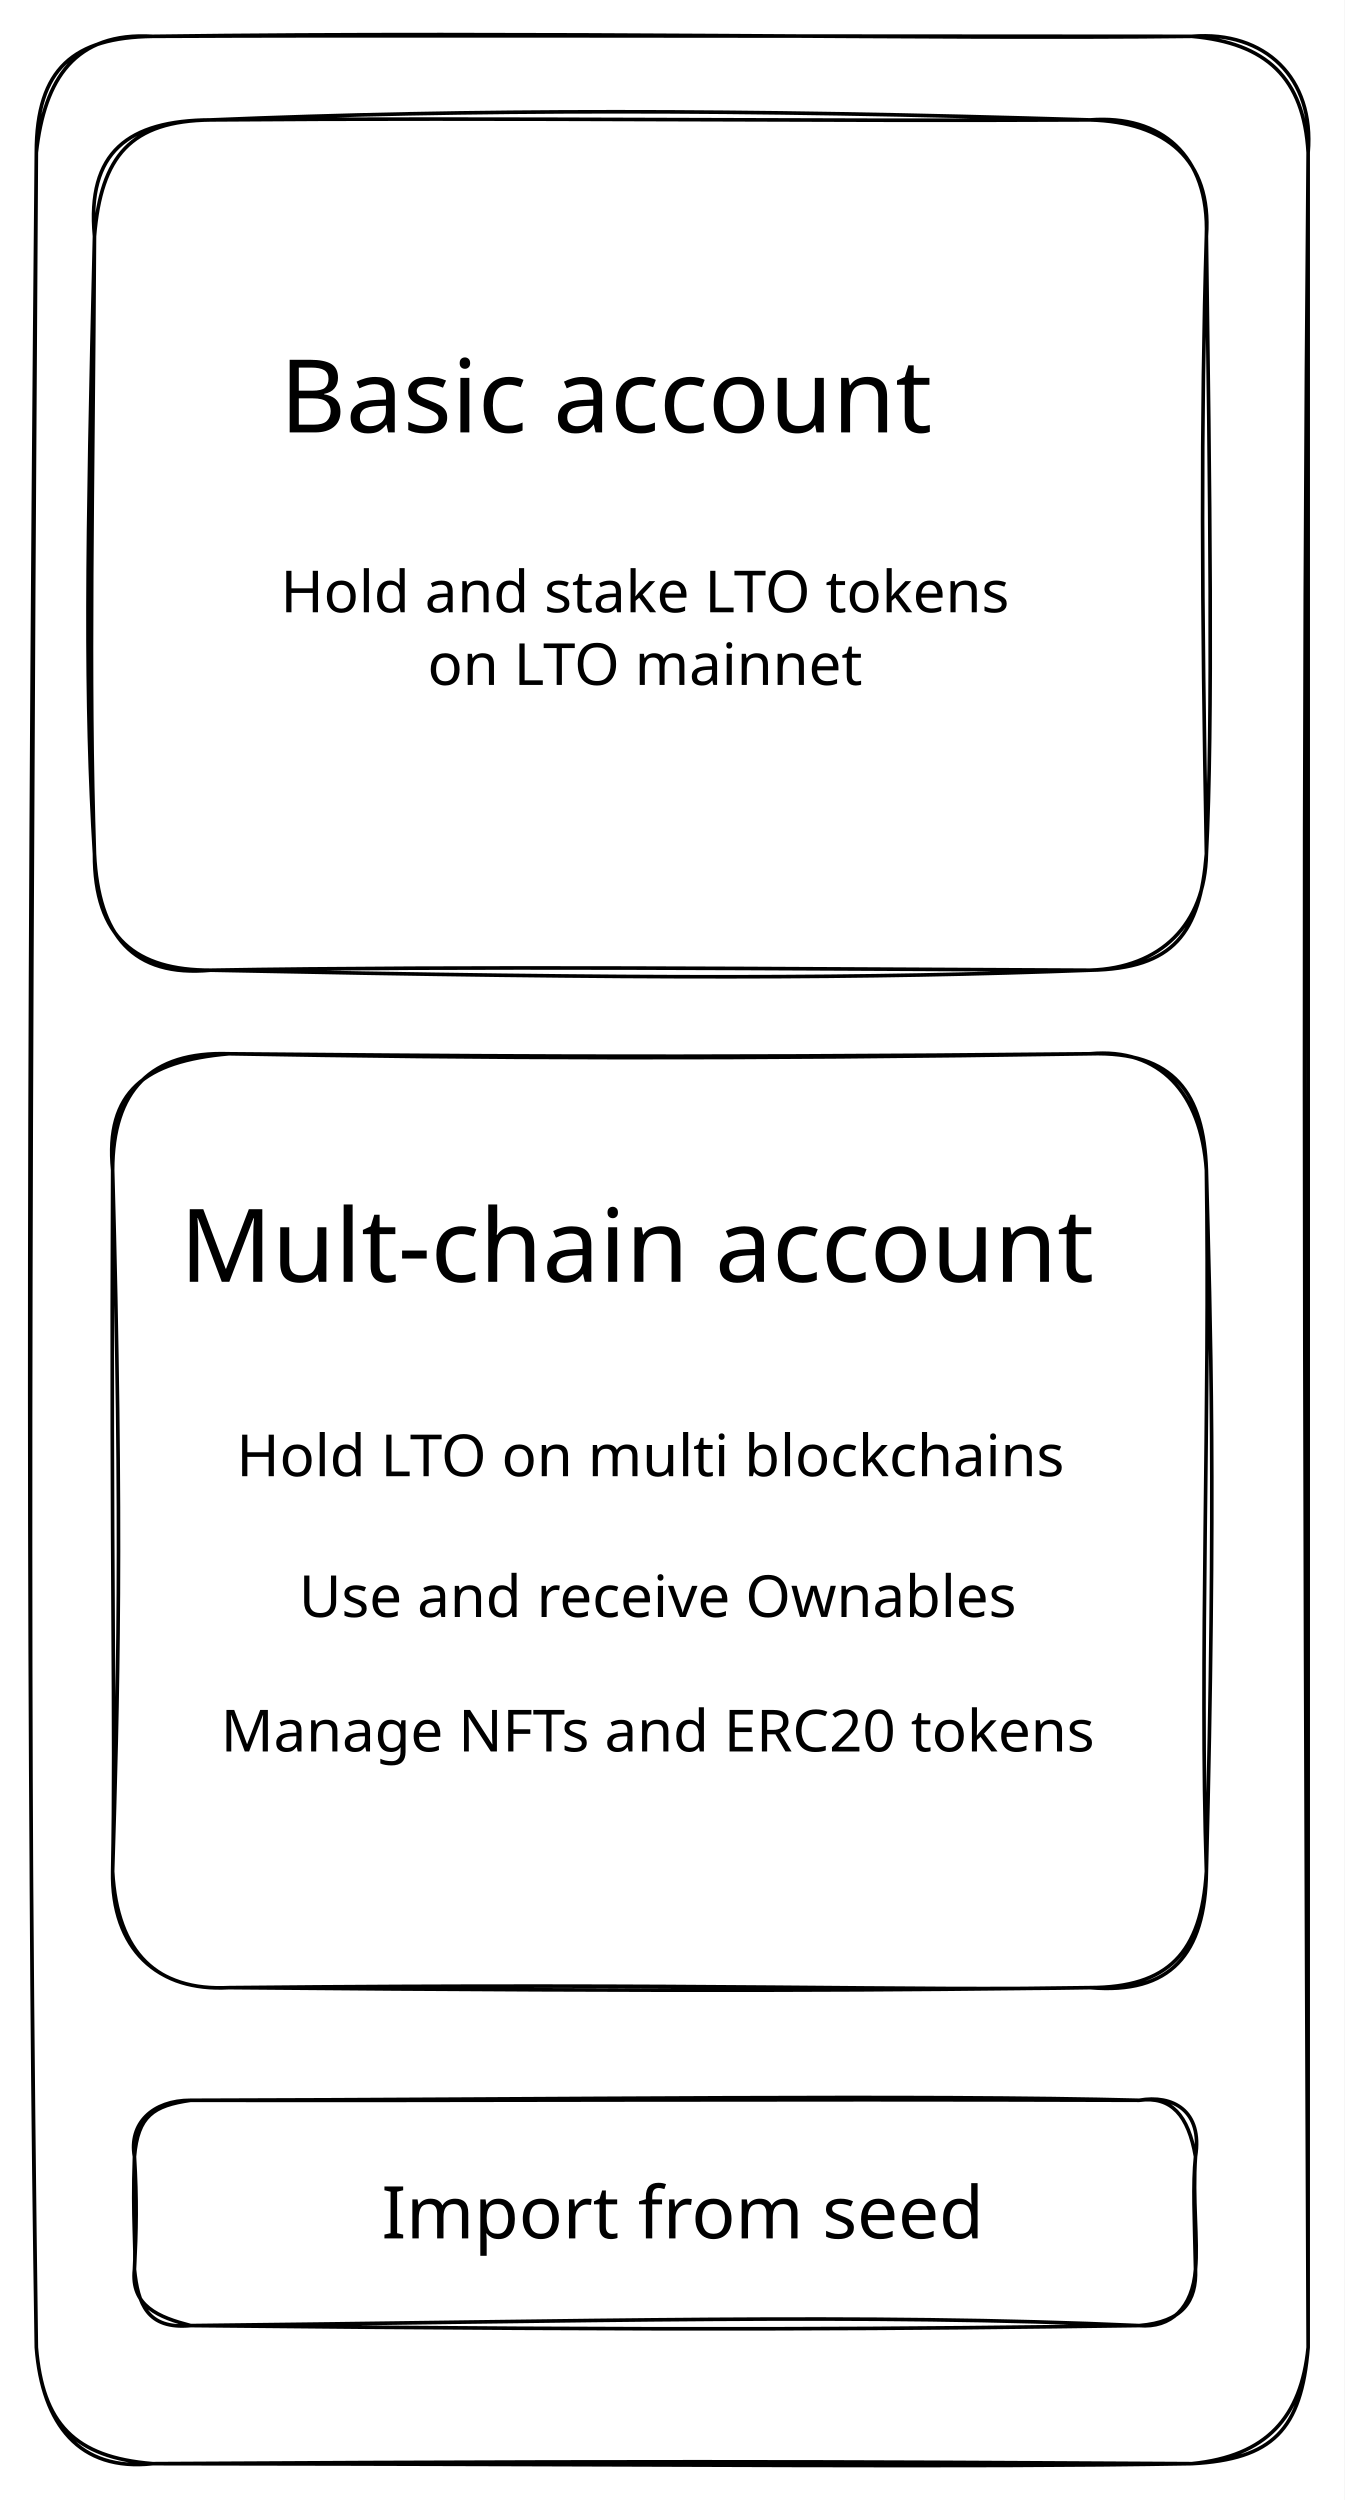
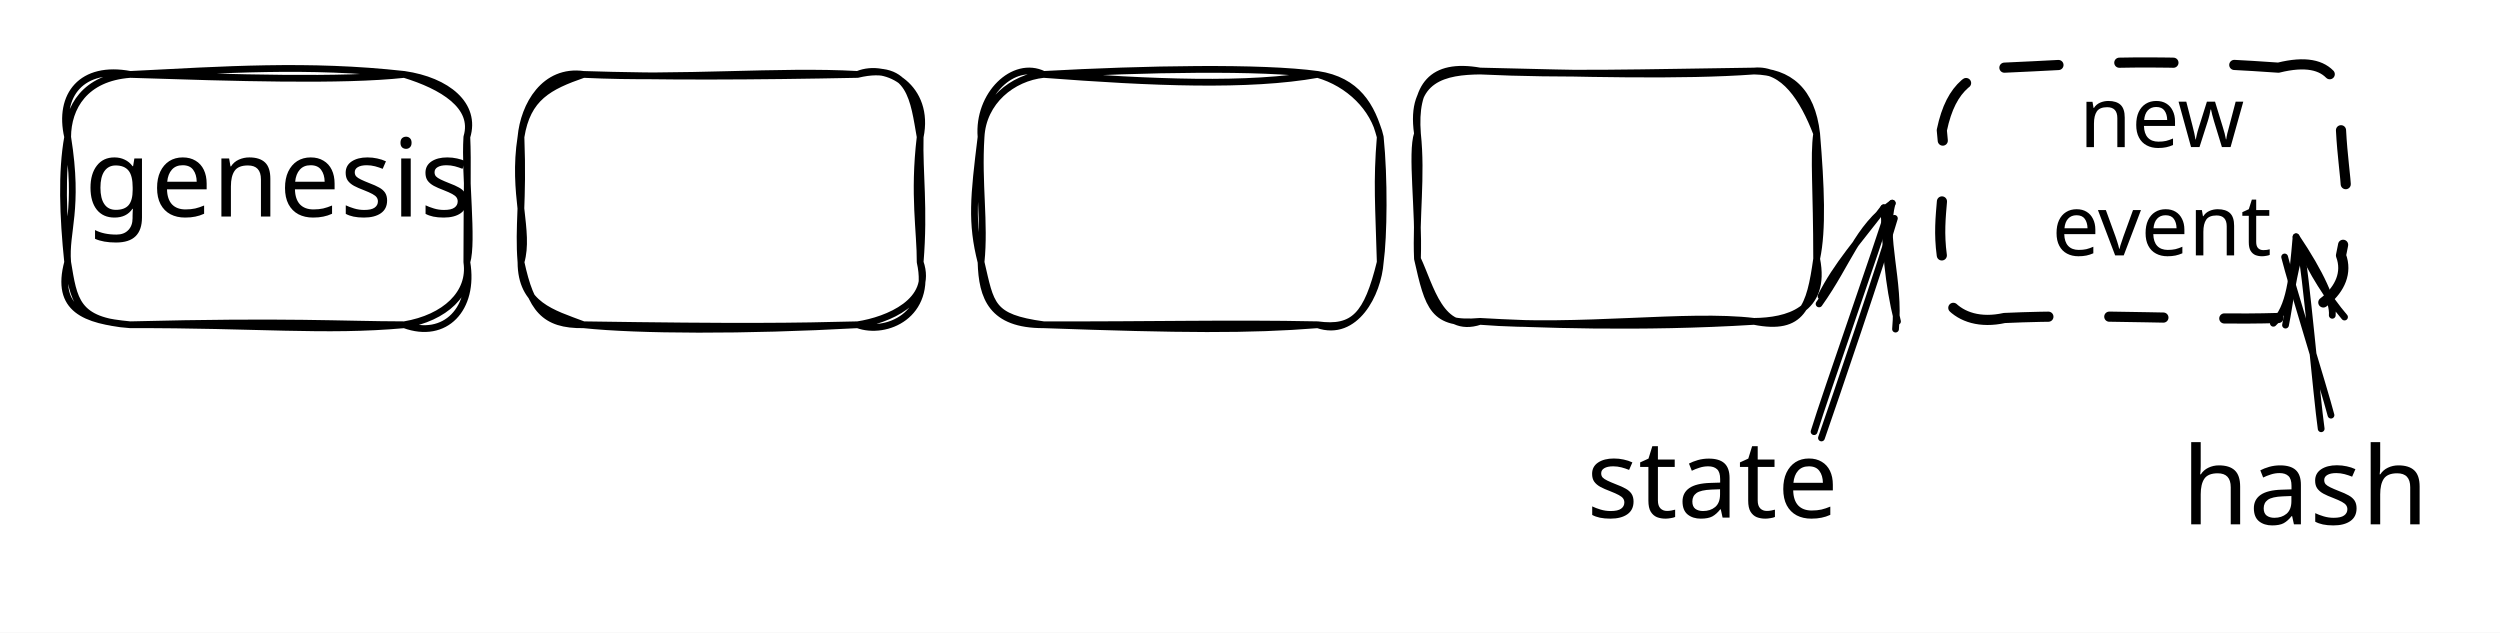
- <svg xmlns="http://www.w3.org/2000/svg" version="1.1" viewBox="0 0 370 688" width="370" height="688">
+ <svg xmlns="http://www.w3.org/2000/svg" version="1.1" viewBox="0 0 369.5 93.5" width="369.5" height="93.5">
  
-   eyJ2ZXJzaW9uIjoiMSIsImVuY29kaW5nIjoiYnN0cmluZyIsImNvbXByZXNzZWQiOnRydWUsImVuY29kZWQiOiJ4nM2Z2VLbSFx1MDAxNIbv81x1MDAxNCrndiC9L7ljsVx1MDAwMyGYXHUwMDE0OMAwM0XJUltcdTAwMTbWhiRjQ4p3T0tcdTAwMTAkeVx0tlx1MDAwN1x1MDAxYvnCVepF53T3//U53fr5wTBcdTAwMWHpfaRcdTAwMWGfjYZcdTAwMWFbpufasTlq/JWV36k4ccNAV6H8OVx0h7GVt+ynaZR8/vTJjKJtx027YTjYtkL/qZvylK+CNNFccv/Rz4bxM/8vXHUwMDE5ipWVmoHjqbxDXlXYXHUwMDEybLKwXHUwMDFkXHUwMDA2uVlcdTAwMDShXHUwMDAwUErMX1q4yb42lypbV/dML1FFTVbUuIn3zrvooIVuhuzav/bHo+9tv7Dacz3vLL33nlx1MDAwNmVa/WFcXPIpSeNwoC5cXDvt63o4Uf7SL1x09aRcdTAwMTW94nDo9Fx1MDAwM5UklT5hZFpuep+VXHUwMDAx8FL6NFx0n42iZKyfmJAvz3lcdTAwMGYyaXsv9MI4s/1cdTAwMTHkv8J617RcdTAwMDaOdiGwX9qksVx1MDAxOSSRXHUwMDE56zUp2o2eR4VpYbuvXFynn2ZcdTAwMGUwUVx1MDAxOFT55GJcdTAwMDA4xlhcdTAwMTaeZFaiQztf5v/Ko1x1MDAwZuzn0f9e92Ll8XPJY+Fv1r5ZUkzxqmFkm08rXHUwMDBimVx1MDAxMFx1MDAwMFBIXHUwMDE5psXae24w0JXB0POKstBcdTAwMWFcdTAwMTRi+FCytZxcYlx1MDAxOZ0nQq0/QTCHbHFcdTAwMTFcdTAwMDb3h0F7b3+f3o/8PmhcdTAwMWZcZtROdFV3XHUwMDExckCrXCJkZH1cIlx1MDAwNGxahFxik0lcdTAwMTFCioVgRFx1MDAxMvyeKmSIcrpcdTAwMTFcdTAwMTWWxD6hQi4kZ5pcdTAwMDa4sFxiL4+dvfb1adc55N3k5OzLOG1+4bVcdTAwMTchXHUwMDA0XHUwMDE1XHUwMDExXHUwMDEytMadXHUwMDEwwFx1MDAxOVwiLC3Bb1x1MDAxMTJcZjEl8H23Qo0nZVx1MDAxYlx1MDAxMeH8rVBSjGCJxdck+PU4bF1+21HtXGL8OELxQb/vyZv6S5BVJMiBXFybXHUwMDA0kUQzgjGaUiChWSyUpV3oPVx1MDAxNCiZgG+lwFSN01niI3N3QCYll1xiXHUwMDBiurD8cO9cXMvvtqn+jrfGtntxe+XAw9rLT5Cq/ND65Fx1MDAwNzmellx1MDAxZqJT8mNcdTAwMDBSQCBcXGZcdTAwMDOsXGJjKZ1JxkuZwOs6K1x1MDAxNjRcZtIz9yE/OYBKacv0Xe++sia5XHUwMDAw9Vx1MDAwNFx1MDAxZPpRXHUwMDE4p0YvXHUwMDBlfSNcdTAwMWZvaTZcdTAwMTOlrec5oKj02/FcXCdcdTAwMTNrw1O9qopTV5+oXqrTMCpqLe2HqV9cdTAwMTdcdTAwMWbak+NcdGPXcVx1MDAwM9PrzPNpJZRcdTAwMDSeh1x1MDAxMiRcdTAwMDJcdTAwMTNcIlx1MDAwNFxcnKUt4kHS7T50bsbf2+Oz04fbYEhqz1x1MDAxMq1u5ais7bdmSYpplvBcdTAwMTRLnFx1MDAwMsRcdFpmI1+ZJL1ZXCK8zI49kySxKEm7ZuJahmlZ2sV0JkalYW9cdTAwMDKjqkMrMVx1MDAwNEvkT11OXHUwMDEwXGaRXHUwMDA0pbP7a1x1MDAxMCXJ1c1d2Dm/S9rOZbfXYYHfq38+RCYgXHUwMDEydHt9XHUwMDE4ITQjKSdgXHUwMDEyI6hnX5/KpVjmYLg6SJRcdTAwMTJcdTAwMDH+J0iltPJcdTAwMTWQXHUwMDBlQs82zMA2ktRcdTAwMWMo41vnxEj1JFx1MDAwN8m/QVx1MDAxOOSPviYgULMhK8XOXG5kllx1MDAxZaiK14DZ4u6uhiCZXHUwMDFix1x1MDAxMFx1MDAwMFBcdTAwMDJCXHUwMDE2v5m5dvbO5b60Lk1cdTAwMWJcXPlHRy3nYrf+h2Iktqt3M4SKbb5GXGLZXGZcYqdjmcRcdTAwMThcdITIRtJCxFx1MDAwMdhgMDtcdTAwMWV66ZbV18KtU0Sb4dVqTHE0jylBkGBSLFx1MDAxMdV6g8jsXHUwMDA2/jg6OoXUPTv4un/bfag9U1x1MDAwNEwwpdOl7TXmh6jET3HWmlxubJRSIHTeyjfClORcdTAwMTQtc7P5XHUwMDA2cS2LXHUwMDA3Oiz4Wsmu0c1en+s5mX3uepdYNtfFlVhDcG78kpBcdTAwMGJBMVn8XHUwMDE4RkctftF8aD8gdX11oaRcdTAwMTiGwKs9a1RUSSvfcL01ZoAsglx1MDAxOefabSrRRkKXPmuz0pDXjdmPROXpWKws5d4p42RcdTAwMTSYXU/VhLC53q1cdTAwMDZcdTAwMTf/w1x1MDAxN1x1MDAxM8pcdTAwMDRcdTAwMTV08eSwRTtcdTAwMWU/um12jr9YzebJ8dbBXHUwMDEwNGtcdTAwMGZcdTAwMTfik4FMrvHCmi1cdTAwMTTFmFx1MDAwMJzyclx1MDAxMrFWvKi2tTG8js3AdJTRbnWSXFzIzdM9XHUwMDA0nk889UDsj1x1MDAxZT5hpv/zXHUwMDE5bZhRdJbq+Wz8/mCgV8q1nyelsNK4c9Vod1osXHUwMDFme/kve2uOblx1MDAwNonKvz48fnj8XHUwMDA1meLQICJ9
+   eyJ2ZXJzaW9uIjoiMSIsImVuY29kaW5nIjoiYnN0cmluZyIsImNvbXByZXNzZWQiOnRydWUsImVuY29kZWQiOiJ4nOVZbXPaOFx1MDAxMP6eX8HQr4Xq3Va/JZQm6d2Vpm1cdTAwMTKSu07HsVx1MDAxNeNibGOLXHUwMDAw6eS/n2xcdTAwMTIk81ZIQ8pdyUzA0q53JT3Palf6vlepVOU4XHUwMDEx1deVqlx1MDAxOLlOXHUwMDE4eKkzrL7M229Emlx1MDAwNXGkulDxnMWD1C0kO1Im2etXr5wkqfuBvIrjbt2Ne1x1MDAxMzVcdTAwMTGKnohkplx1MDAwNP9Wz5XK9+K/YShcdTAwMTWudFwiP1x1MDAxNIVC0aVtQcRmW9/HUWGXc4osalx1MDAwMz5cdTAwMTVcYrI3ypxcdTAwMTSe6r12wkzonrypalx1MDAwYoLOLujZ2bcr9+3pX/4+PFx1MDAxOSTa6nVcdTAwMTCGn+Q4nFxmynE7g9TwKZNp3Fx1MDAxNeeBJzu5XzPtU70sVpOmtdJ44HdcIpFlJZ04cdxAjvM2XHUwMDAwpq2TSXhd0S0j9WRcdTAwMTOtV2hAMmO7XHUwMDExh3Ga235cdTAwMDGKj7Z+5bhdX7lcdTAwMTB5U1x1MDAxOZk6UZY4qVpcdTAwMTMtN7xcdTAwMWZcdTAwMTXVc9lcdTAwMTGB35GqXHJb2pwoplx1MDAxNkKIbYQ51Y7lRpJjr1jlL+bgI+9+8Fx1MDAwZsuuXHUwMDE3XHUwMDFl37fcaXdz+aZcdTAwMDFcdTAwMTj9qkHiOZOFhcy2XHUwMDAxXHUwMDAxXHUwMDE0XHUwMDEwRNG0P1xmoq7qjFx1MDAwNmGo22K3q7GwZ9jaXHUwMDEwg4wswyCDwLYoh+tjcGBcdTAwMWaHw+bns0b/ayxqXHUwMDE0gs/4aPDEXHUwMDE49JysI55cdTAwMTSEXHUwMDFj2nU6XHUwMDAzQ2y0/Fx1MDAxYSBcImBxXHUwMDFiUWxIb1x0iFNcdTAwMWStPV3R/s3oXHUwMDE0XFzib15NRv0hOsS30fBqOqRcdTAwMTLMnDSNh9Vpz939r1UwR8S2wPPA3ILLYI4wpYAyRteGeefgnc9cdTAwMDOvLaIxfi9cdTAwMDfWXHQ9XHUwMDFkt3Y91FpgXHUwMDFl5eSXo1x1MDAxY0KAMEBcdTAwMTT+NuFcdTAwMTYtwyEkXGZcdTAwMDPAsLHz/FxiiCFvj8jXiyPK7Ha3a134aNiTO1x1MDAwZkSL7VwiXHUwMDEwXHUwMDExZZRSy7J+XHUwMDBmIFwiuDT3tNTGXHUwMDAzXGIj6+OQfTg89FpxWFx1MDAwM8dh2Dg+XHUwMDFhivRcbu06XHUwMDBl1Vx1MDAwMHdcdTAwMTGHjDObI5v8f3AoxUgugqCFlyHQpoxcdTAwMTBMmbU2XHUwMDAyMZOjRtQ+SY5aJ3/QtH952L/9+NSZZyzl02aeapRlXHUwMDAwXCK4TVx1MDAwMLJ5XHUwMDAwXCIwXHUwMDBiQEKZioVcdTAwMTDgXHLwV0LGVoGmVzSO5Kfgttg4Wan1rdNcdTAwMGLCcWlNXG5cdTAwMDSq6fGFcjjIzCnMhDI62X5L4vth4EfFXHUwMDFlK67L6JWB64TTblx1MDAxOVx1MDAxYkW2q8w76nXpsTc7jDhccvwgcsLPM66sZM4kpV5cdTAwMTS9sb2MO1xmcVx1MDAxYlrAWj9611ptcetcdTAwMWWww2Grdt44bf758fo83fXozS1Wplx1MDAwZWNbI85cIt7QWd4gQDBjSCVwP1x1MDAxNbjRz1x1MDAwNW5cbs0zo1xy+JRJJ5VcdTAwMDdB5Fx1MDAwNZFfduz+kKuAdPXtPnCbwt8n543bqClGf/ZvL3tGPahcdTAwMTjoXHUwMDBlci9BXHUwMDFkcawyXHSuplx1MDAwNTCEXHUwMDAwNIR8J8l9nlx1MDAxYqqIvFx1MDAxZruQUMqdlor2rUY72n/HsyY6XHUwMDAzi1xcqIG6xTghXHUwMDE2IMpcdTAwMTGLMozmfajTOS9CJ5ONuNdcdTAwMGLycP8hXHUwMDBlXCI5O4fFZO3n5OxcYmeO6mpcdTAwMTRm3yyLk/yN5cJb/6pomFx1MDAxN1x1MDAwZtPfX14ulK4xU7yGqFbYM783jjDQSE1mI1xmRVBcdTAwMTXueP3defUpwq5GXHUwMDE4Q2JcdTAwMTJh7Fx1MDAxOdtPXHUwMDE3YYzyV+eGOpA8hFx1MDAxOFxmqc2p/UsjXGayzVx1MDAxYenxXHUwMDExZpYyPyb+6tNFg/iwXHUwMDBlXHUwMDAwx4RanGCu8lx1MDAwYkxccqFcdO+t/zjvITTFa1x1MDAxOGuFtXi/LCeHaOlxMFRcdTAwMDVcdTAwMTPlzNrgfOJdv/Xmffsy/TbuXXSTQ+BdNZ2vu857mz1fZkF0SFmRknOIIWeYPk9KjvM85tlSckUpKXYhIZ848jjSgKVnKVxiqkpcbtpcdTAwMTStf4myOsXaUdJwOlPJXHUwMDFhtftTk8ZIPFbVsYzYmNlgk4Pl1aSZhthcdTAwMDX3JKtrqFx1MDAxMopcdTAwMWVxT0Khuelvm5JcdTAwMWQn6+xcdTAwMDIjXHUwMDBiP1x1MDAxZUfI5eWxiuacckrx+tc9q1x1MDAwYo6dvdXEeMHxJtre8ZIxozqH1Wc7XHUwMDBm55uWKsRcdTAwMTggcJPzzV3lJVx1MDAwMYhtcn+5kJeoTlx1MDAwMTf+SElqXHUwMDA1TyMx/CdcdTAwMTI3pcUw2IqsksaUjq5SXHUwMDEw6Vx1MDAxNvhq+LP3MIPF7FWdJPlUbK9cdTAwMGbJvVrzwLufXHUwMDAw/c7qTSCGXHUwMDA387B7cV188rdcdTAwMTaRIKecKIqbu727f1x1MDAwMVx1MDAxOGnjQCJ9
  <defs>
    <style class="style-fonts">
      @font-face {
        font-family: "Virgil";
        src: url("https://unpkg.com/@excalidraw/excalidraw@0.14.2/dist/excalidraw-assets/Virgil.woff2");
      }
      @font-face {
        font-family: "Cascadia";
        src: url("https://unpkg.com/@excalidraw/excalidraw@0.14.2/dist/excalidraw-assets/Cascadia.woff2");
      }
    </style>
  </defs>
-   <rect x="0" y="0" width="370" height="688" fill="#ffffff" />
-   <g stroke-linecap="round" transform="translate(10 10) rotate(0 175 334)">
-     <path d="M32 0 M32 0 C138.44 -1.44, 245.67 0.89, 318 0 M32 0 C92.56 -0.31, 154.77 -0.06, 318 0 M318 0 C338.44 1.85, 348.83 11.38, 350 32 M318 0 C338.23 -1.64, 351.77 11.57, 350 32 M350 32 C350.06 229.33, 349.97 426.73, 350 636 M350 32 C348.54 191.74, 348.8 351.72, 350 636 M350 636 C348.14 658.8, 340.12 666.81, 318 668 M350 636 C348.1 655.2, 338.6 665.93, 318 668 M318 668 C259.04 667.76, 202.68 666.96, 32 668 M318 668 C252.3 669.11, 185.67 668.18, 32 668 M32 668 C10.4 666.24, 1.73 656.91, 0 636 M32 668 C11.89 670.21, 1.64 657.32, 0 636 M0 636 C-2.31 469.34, -2.53 303.58, 0 32 M0 636 C-2.01 507.03, -2.26 378.2, 0 32 M0 32 C0.02 8.73, 10.36 0.32, 32 0 M0 32 C2.24 11.66, 10.7 -1.26, 32 0" stroke="#000000" stroke-width="1" fill="none" />
+   <rect x="0" y="0" width="369.5" height="93.5" fill="#ffffff" />
+   <g stroke-linecap="round" transform="translate(209.5 10.5) rotate(0 29.5 18.5)">
+     <path d="M9.25 0 M9.25 0 C21.49 0.59, 33.58 0.22, 49.75 0 M9.25 0 C24.19 0.37, 39.19 0.78, 49.75 0 M49.75 0 C54.95 0.1, 58.27 2.87, 59 9.25 M49.75 0 C54.15 -0.42, 57.02 4.1, 59 9.25 M59 9.25 C59.64 16.99, 59.92 23.48, 59 27.75 M59 9.25 C58.52 12.62, 59 17.52, 59 27.75 M59 27.75 C60.53 35.46, 54.58 36.95, 49.75 37 M59 27.75 C58.01 34.84, 56.89 38.42, 49.75 37 M49.75 37 C39.74 35.81, 24.05 38.19, 9.25 37 M49.75 37 C33.12 38.04, 16.74 37.44, 9.25 37 M9.25 37 C2.27 37.61, 1.62 34.93, 0 27.75 M9.25 37 C3.4 38.95, 1.95 31.88, 0 27.75 M0 27.75 C0.24 20.46, -0.97 12.13, 0 9.25 M0 27.75 C-0.26 21.62, 0.67 15.54, 0 9.25 M0 9.25 C-0.54 2.21, 2.1 -1.27, 9.25 0 M0 9.25 C-1.18 0.98, 4.19 0.06, 9.25 0" stroke="#000000" stroke-width="1" fill="none" />
  </g>
-   <g stroke-linecap="round" transform="translate(26 33) rotate(0 153 117)">
-     <path d="M32 0 M32 0 C103.82 -2.98, 176.42 -3, 274 0 M32 0 C114.4 -0.69, 197.71 0.43, 274 0 M274 0 C293.44 -1.45, 306.83 9.54, 306 32 M274 0 C294.62 0.57, 307.54 10.78, 306 32 M306 32 C306.96 100.59, 307.82 166.97, 306 202 M306 32 C304.48 82.56, 304.72 133.24, 306 202 M306 202 C305.6 221.41, 293.39 233.4, 274 234 M306 202 C304.22 223.77, 297.08 233.58, 274 234 M274 234 C212.5 236.3, 151.84 236.52, 32 234 M274 234 C188.3 233.61, 102.14 232.82, 32 234 M32 234 C11.5 234.06, -0.08 225.11, 0 202 M32 234 C10.5 235.98, 1.12 224.53, 0 202 M0 202 C-1.63 152.79, -0.4 103.03, 0 32 M0 202 C-2.61 159.94, -2.15 119.27, 0 32 M0 32 C1.82 9.95, 9.95 0.26, 32 0 M0 32 C-2.15 8.91, 9.18 0.14, 32 0" stroke="#000000" stroke-width="1" fill="none" />
+   <g stroke-linecap="round" transform="translate(287 10) rotate(0 29.5 18.5)">
+     <path d="M9.25 0 M9.25 0 C20.72 -0.47, 29.01 -1.47, 49.75 0 M49.75 0 C57.74 -1.98, 59.62 2.27, 59 9.25 M59 9.25 C59.41 16.93, 60.72 19.84, 59 27.75 M59 27.75 C60.92 32.9, 54.33 37.15, 49.75 37 M49.75 37 C37.68 37.37, 23.46 36.34, 9.25 37 M9.25 37 C2.12 38.57, -1.82 33.38, 0 27.75 M0 27.75 C-0.86 21.32, 0.98 18.32, 0 9.25 M0 9.25 C1.41 2.5, 4.59 0.86, 9.25 0" stroke="#000000" stroke-width="1.5" fill="none" stroke-dasharray="8 9" />
  </g>
-   <g stroke-linecap="round" transform="translate(31 290) rotate(0 150.5 128.5)">
-     <path d="M32 0 M32 0 C100.43 1.26, 171.38 1.59, 269 0 M32 0 C89.22 0.46, 147.59 1.24, 269 0 M269 0 C292.15 -0.72, 300.29 10.93, 301 32 M269 0 C288.19 -1.76, 299.51 10.81, 301 32 M301 32 C302 97.54, 299.1 167.34, 301 225 M301 32 C302.16 75.28, 303.68 119.59, 301 225 M301 225 C299.64 247.59, 290.36 256.93, 269 257 M301 225 C300.7 247.99, 291.01 258.88, 269 257 M269 257 C218.01 257.97, 165.19 255.67, 32 257 M269 257 C216.64 257.67, 163.17 258.19, 32 257 M32 257 C12.37 257.95, 1.27 247.69, 0 225 M32 257 C12.22 258.16, -0.4 246.28, 0 225 M0 225 C0.83 183.48, -0.51 143.96, 0 32 M0 225 C1.43 178.22, 2.77 131.9, 0 32 M0 32 C0.07 10.09, 10.41 -0.7, 32 0 M0 32 C-2.11 10.45, 8.8 2.02, 32 0" stroke="#000000" stroke-width="1" fill="none" />
+   <g stroke-linecap="round" transform="translate(77 11) rotate(0 29.5 18.5)">
+     <path d="M9.25 0 M9.25 0 C20.29 0.37, 34.43 0.31, 49.75 0 M9.25 0 C23.94 0.71, 38.08 -0.66, 49.75 0 M49.75 0 C57.68 -1.9, 58.06 3.98, 59 9.25 M49.75 0 C54.12 -1.8, 60.52 2, 59 9.25 M59 9.25 C57.98 17.78, 59.03 23.33, 59 27.75 M59 9.25 C58.86 14.44, 59.65 19.79, 59 27.75 M59 27.75 C60.79 35.62, 53.94 38.53, 49.75 37 M59 27.75 C61 33.54, 54.2 36.32, 49.75 37 M49.75 37 C33 37.93, 17.33 37.85, 9.25 37 M49.75 37 C40.51 37.24, 32.51 37.35, 9.25 37 M9.25 37 C3.41 37.08, 1.49 34.64, 0 27.75 M9.25 37 C4.62 35.25, 0.02 34.08, 0 27.75 M0 27.75 C1.33 23.19, -1.32 17.67, 0 9.25 M0 27.75 C-0.43 22.44, 0.37 18.96, 0 9.25 M0 9.25 C0.43 4.54, 3.47 -0.8, 9.25 0 M0 9.25 C0.93 3.4, 4.13 1.78, 9.25 0" stroke="#000000" stroke-width="1" fill="none" />
  </g>
-   <g stroke-linecap="round" transform="translate(37 578) rotate(0 146 31)">
-     <path d="M15.5 0 M15.5 0 C117.09 -0.24, 217.31 -1.6, 276.5 0 M15.5 0 C92.75 0.17, 170.19 -0.37, 276.5 0 M276.5 0 C285.36 -1.23, 290.03 4.16, 292 15.5 M276.5 0 C285.75 -1.66, 294.01 2.9, 292 15.5 M292 15.5 C291.21 23.08, 291.72 32.7, 292 46.5 M292 15.5 C291.18 26.93, 292.73 38.73, 292 46.5 M292 46.5 C291.21 57.15, 285.25 62.73, 276.5 62 M292 46.5 C292.33 55.26, 288.53 61.02, 276.5 62 M276.5 62 C200.46 58.6, 124.92 60.84, 15.5 62 M276.5 62 C213.96 62.9, 152.97 63.45, 15.5 62 M15.5 62 C3.47 63.11, 0.96 56.03, 0 46.5 M15.5 62 C6.7 59.72, -1.09 56.65, 0 46.5 M0 46.5 C0.55 35.7, 0.71 27.37, 0 15.5 M0 46.5 C0.48 40.25, -0.62 33.1, 0 15.5 M0 15.5 C0.96 4.29, 5.2 1.48, 15.5 0 M0 15.5 C-1.59 6.45, 4.86 -0.01, 15.5 0" stroke="#000000" stroke-width="1" fill="none" />
+   <g stroke-linecap="round" transform="translate(145 11) rotate(0 29.5 18.5)">
+     <path d="M9.25 0 M9.25 0 C25.31 1.23, 39.58 1.82, 49.75 0 M9.25 0 C24.22 -0.83, 41.53 -1.14, 49.75 0 M49.75 0 C54.35 1.32, 58.06 4.93, 59 9.25 M49.75 0 C55.56 0.87, 57.77 4.67, 59 9.25 M59 9.25 C58.45 15.93, 58.77 19.43, 59 27.75 M59 9.25 C59.62 15.28, 59.53 23.95, 59 27.75 M59 27.75 C58.67 32.42, 55.32 38.91, 49.75 37 M59 27.75 C57.06 35.63, 55.09 37.72, 49.75 37 M49.75 37 C36.56 36.73, 25.22 37.05, 9.25 37 M49.75 37 C39.59 37.81, 29.71 37.73, 9.25 37 M9.25 37 C1.56 37.02, 0.14 32.93, 0 27.75 M9.25 37 C1.34 35.92, 1.48 34.02, 0 27.75 M0 27.75 C-1.49 21.9, -1.09 18.1, 0 9.25 M0 27.75 C0.6 21.95, -0.44 16.16, 0 9.25 M0 9.25 C0.27 3.99, 4.63 0.49, 9.25 0 M0 9.25 C-0.52 3, 4.82 -2.18, 9.25 0" stroke="#000000" stroke-width="1" fill="none" />
  </g>
-   <g transform="translate(105 598) rotate(0 86.5 12.5)">
-     <text x="0" y="18" font-family="Virgil, Segoe UI Emoji" font-size="20px" fill="#000000" text-anchor="start" style="white-space: pre;" direction="ltr">Import from seed</text>
+   <g stroke-linecap="round" transform="translate(10 11) rotate(0 29.5 18.5)">
+     <path d="M9.25 0 M9.25 0 C23.03 -0.69, 35.55 -1.58, 49.75 0 M9.25 0 C24.7 0.5, 40.61 1, 49.75 0 M49.75 0 C55.33 1.7, 60.37 4.68, 59 9.25 M49.75 0 C56.1 0.92, 60.47 4.5, 59 9.25 M59 9.25 C58.65 14.89, 59.94 24.7, 59 27.75 M59 9.25 C59.17 13.09, 59.01 17.02, 59 27.75 M59 27.75 C59.67 32.34, 55.79 35.98, 49.75 37 M59 27.75 C60.15 34.62, 55.81 39.23, 49.75 37 M49.75 37 C38 38.06, 28.12 36.95, 9.25 37 M49.75 37 C40.18 36.98, 32.86 36.41, 9.25 37 M9.25 37 C2.54 36.38, -1.87 34.71, 0 27.75 M9.25 37 C1.18 36.45, 0.93 33.28, 0 27.75 M0 27.75 C-0.38 23.18, 1.72 20.01, 0 9.25 M0 27.75 C-0.7 20.98, -0.93 14.41, 0 9.25 M0 9.25 C-1.44 3.03, 2.11 -1.36, 9.25 0 M0 9.25 C0.02 4.88, 2.53 0.49, 9.25 0" stroke="#000000" stroke-width="1" fill="none" />
  </g>
-   <g transform="translate(77 94) rotate(0 99 17.5)">
-     <text x="0" y="25" font-family="Virgil, Segoe UI Emoji" font-size="28px" fill="#000000" text-anchor="start" style="white-space: pre;" direction="ltr">Basic account</text>
+   <g transform="translate(12.5 18) rotate(0 28 10)">
+     <text x="0" y="14" font-family="Virgil, Segoe UI Emoji" font-size="16px" fill="#000000" text-anchor="start" style="white-space: pre;" direction="ltr">genesis</text>
  </g>
-   <g transform="translate(67 154.5) rotate(0 110.5 20)">
-     <text x="110.5" y="14" font-family="Virgil, Segoe UI Emoji" font-size="16px" fill="#000000" text-anchor="middle" style="white-space: pre;" direction="ltr">Hold and stake LTO tokens</text>
-     <text x="110.5" y="34" font-family="Virgil, Segoe UI Emoji" font-size="16px" fill="#000000" text-anchor="middle" style="white-space: pre;" direction="ltr">on LTO mainnet</text>
+   <g stroke-linecap="round">
+     <g transform="translate(344.5 62.5) rotate(0 -3 -12.5)">
+       <path d="M0.02 -1.14 C-1.04 -5.19, -5.85 -20.57, -6.83 -24.52 M-1.43 0.87 C-2.07 -3.52, -3.69 -22.34, -4.55 -26.39" stroke="#000000" stroke-width="1" fill="none" />
+     </g>
+     <g transform="translate(344.5 62.5) rotate(0 -3 -12.5)">
+       <path d="M0.21 -15.9 C0.4 -17.86, -1.5 -22.11, -5.14 -27.5 M2.02 -15.64 C-0.35 -18.4, -2.93 -22.49, -4.35 -25.87" stroke="#000000" stroke-width="1" fill="none" />
+     </g>
+     <g transform="translate(344.5 62.5) rotate(0 -3 -12.5)">
+       <path d="M-8.5 -14.72 C-6.03 -16.99, -5.66 -21.55, -5.14 -27.5 M-6.7 -14.45 C-6.05 -17.61, -5.63 -22.11, -4.35 -25.87" stroke="#000000" stroke-width="1" fill="none" />
+     </g>
  </g>
-   <g transform="translate(49.5 327.75) rotate(0 130.5 17.5)">
-     <text x="0" y="25" font-family="Virgil, Segoe UI Emoji" font-size="28px" fill="#000000" text-anchor="start" style="white-space: pre;" direction="ltr">Mult-chain account</text>
+   <mask />
+   <g stroke-linecap="round">
+     <g transform="translate(268.5 64.5) rotate(0 5.5 -16.5)">
+       <path d="M0.71 0.23 C2.56 -5.07, 9.87 -26.54, 11.49 -32.23 M-0.38 -0.7 C1.33 -6.3, 9.18 -28.55, 10.8 -33.95" stroke="#000000" stroke-width="1" fill="none" />
+     </g>
+     <g transform="translate(268.5 64.5) rotate(0 5.5 -16.5)">
+       <path d="M11.66 -15.86 C12.33 -23.2, 9.72 -29.38, 11.17 -34.47 M11.95 -16.99 C10.52 -22.75, 10.23 -27.79, 9.93 -33.79" stroke="#000000" stroke-width="1" fill="none" />
+     </g>
+     <g transform="translate(268.5 64.5) rotate(0 5.5 -16.5)">
+       <path d="M0.36 -19.58 C4.76 -25.76, 5.89 -30.7, 11.17 -34.47 M0.65 -20.72 C2.92 -25.28, 6.36 -29.09, 9.93 -33.79" stroke="#000000" stroke-width="1" fill="none" />
+     </g>
  </g>
-   <g transform="translate(61.5 392.25) rotate(0 117.5 10)">
-     <text x="117.5" y="14" font-family="Virgil, Segoe UI Emoji" font-size="16px" fill="#000000" text-anchor="middle" style="white-space: pre;" direction="ltr">Hold LTO on multi blockchains</text>
+   <mask />
+   <g transform="translate(234.5 62.5) rotate(0 24 10)">
+     <text x="0" y="14" font-family="Virgil, Segoe UI Emoji" font-size="16px" fill="#000000" text-anchor="start" style="white-space: pre;" direction="ltr">state</text>
  </g>
-   <g transform="translate(79 431) rotate(0 102 10)">
-     <text x="102" y="14" font-family="Virgil, Segoe UI Emoji" font-size="16px" fill="#000000" text-anchor="middle" style="white-space: pre;" direction="ltr">Use and receive Ownables</text>
+   <g transform="translate(322.5 63.5) rotate(0 18.5 10)">
+     <text x="0" y="14" font-family="Virgil, Segoe UI Emoji" font-size="16px" fill="#000000" text-anchor="start" style="white-space: pre;" direction="ltr">hash</text>
  </g>
-   <g transform="translate(48.5 468) rotate(0 132.5 10)">
-     <text x="132.5" y="14" font-family="Virgil, Segoe UI Emoji" font-size="16px" fill="#000000" text-anchor="middle" style="white-space: pre;" direction="ltr">Manage NFTs and ERC20 tokens</text>
+   <g transform="translate(302 10.75) rotate(0 17.5 16)">
+     <text x="17.5" y="11" font-family="Virgil, Segoe UI Emoji" font-size="12.509px" fill="#000000" text-anchor="middle" style="white-space: pre;" direction="ltr">new</text>
+     <text x="17.5" y="27" font-family="Virgil, Segoe UI Emoji" font-size="12.509px" fill="#000000" text-anchor="middle" style="white-space: pre;" direction="ltr">event</text>
  </g>
</svg>
